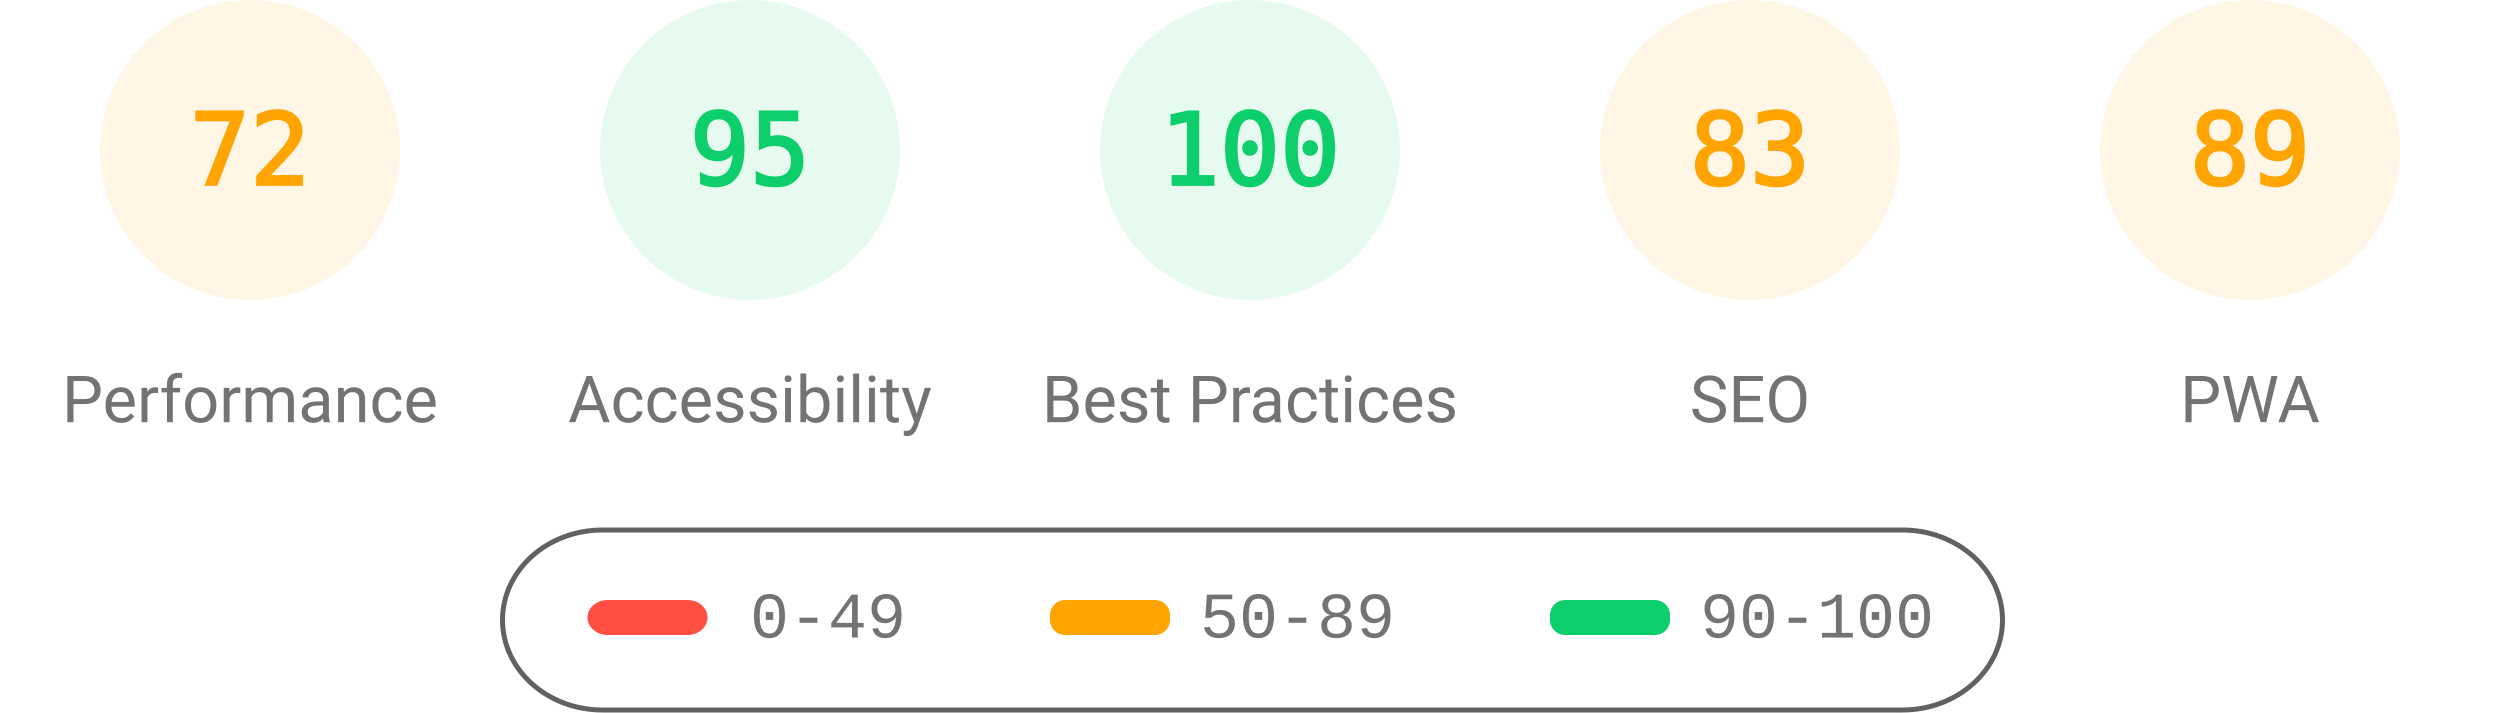
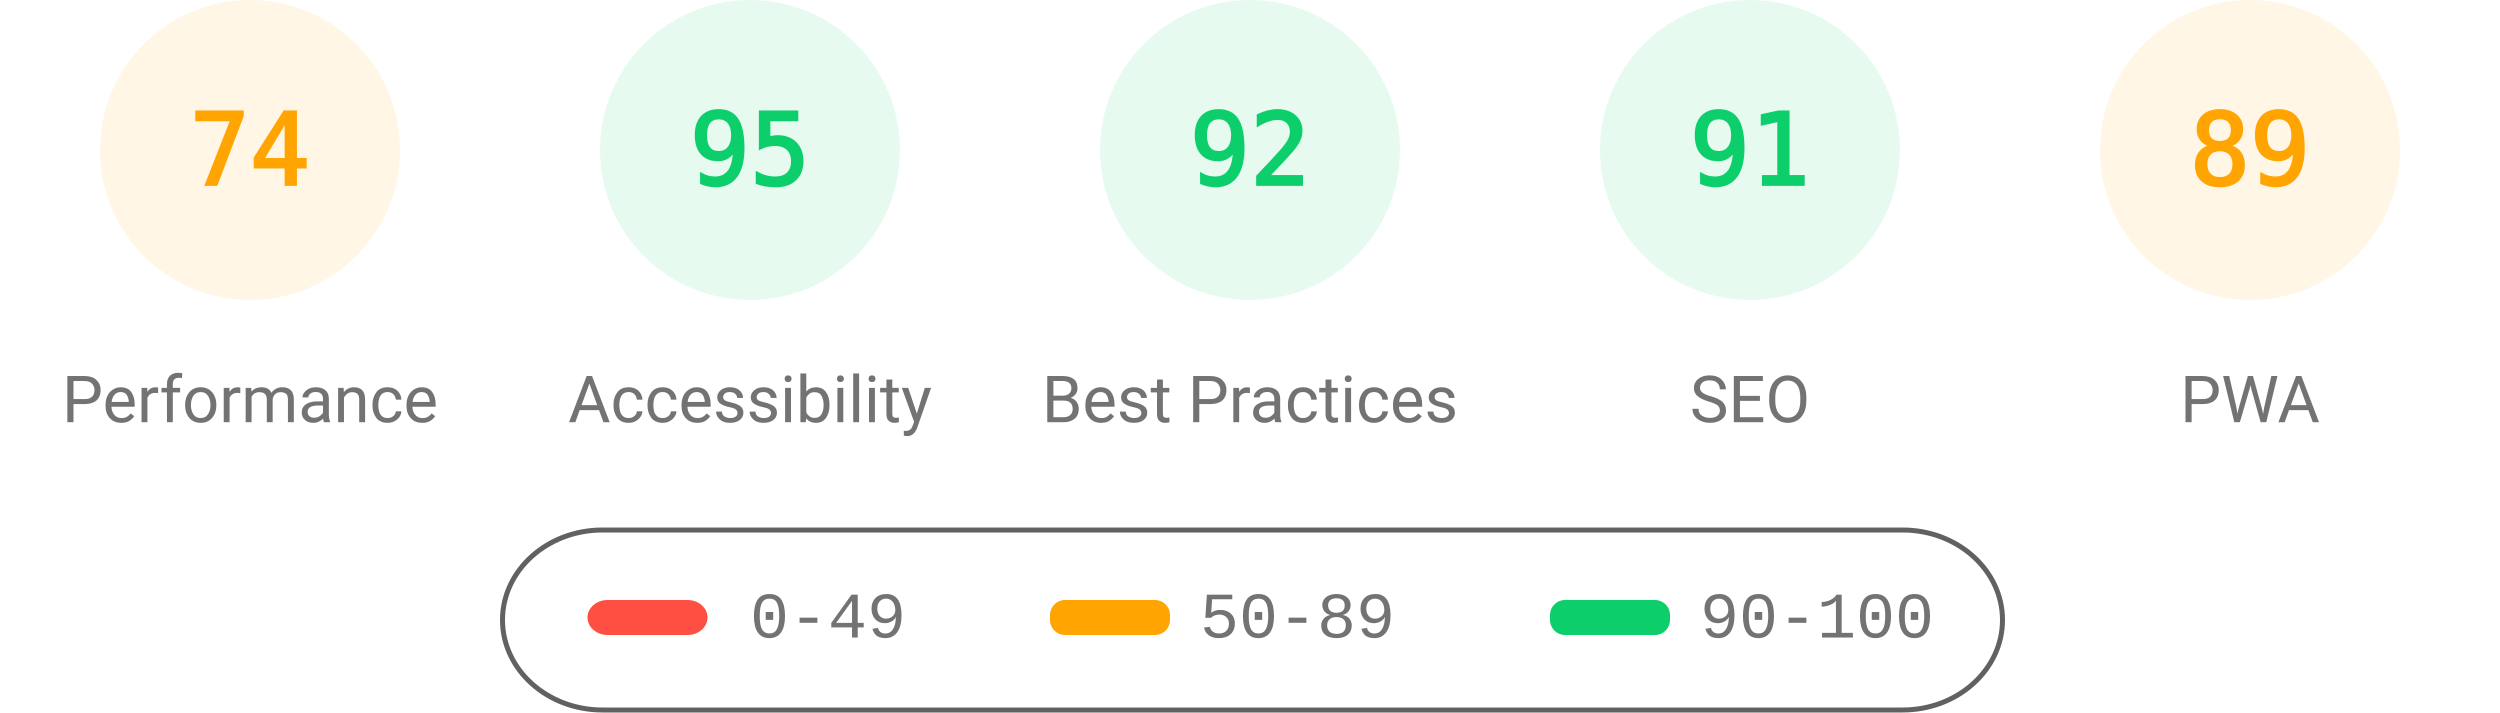
<svg xmlns="http://www.w3.org/2000/svg" fill="none" width="1000" height="285">
  <style>.gauge-base{opacity:.1}.gauge-arc{fill:none;animation-delay:250ms;stroke-linecap:round;transform:rotate(-90deg);transform-origin:100px 60px;animation:load-gauge 1s ease forwards}.guage-text{font-size:40px;font-family:monospace;text-align:center}.guage-red{color:#ff4e42;fill:#ff4e42;stroke:#ff4e42}.guage-orange{color:#ffa400;fill:#ffa400;stroke:#ffa400}.guage-green{color:#0cce6b;fill:#0cce6b;stroke:#0cce6b}.guage-undefined{color:#5c5c5c;fill:#5c5c5c;stroke:#5c5c5c}.guage-title{color:#737373;fill:#737373;stroke:none;font-size:26px;line-height:26px;font-family:Roboto,Halvetica,Arial,sans-serif}@keyframes load-gauge{from{stroke-dasharray:0 352.858}}</style>
  <svg class="guage-div guage-perf guage-orange" viewBox="0 0 200 200" width="200" height="200">
    <circle class="gauge-base" r="56" cx="100" cy="60" stroke-width="8" />
-     <circle class="gauge-arc guage-arc-1" r="56" cx="100" cy="60" stroke-width="8" style="stroke-dasharray:253.338,351.858" />
-     <text class="guage-text" x="100" y="60" alignment-baseline="central" dominant-baseline="central" text-anchor="middle">72</text>
+     <circle class="gauge-arc guage-arc-1" r="56" cx="100" cy="60" stroke-width="8" style="stroke-dasharray:260.375,351.858" />
+     <text class="guage-text" x="100" y="60" alignment-baseline="central" dominant-baseline="central" text-anchor="middle">74</text>
    <text class="guage-title" x="100" y="160" alignment-baseline="central" dominant-baseline="central" text-anchor="middle">Performance</text>
  </svg>
  <svg class="guage-div guage-acc guage-green" viewBox="0 0 200 200" width="200" height="200" x="200">
    <circle class="gauge-base" r="56" cx="100" cy="60" stroke-width="8" />
    <circle class="gauge-arc guage-arc-2" r="56" cx="100" cy="60" stroke-width="8" style="stroke-dasharray:334.265,351.858" />
    <text class="guage-text" x="100" y="60" alignment-baseline="central" dominant-baseline="central" text-anchor="middle">95</text>
    <text class="guage-title" x="100" y="160" alignment-baseline="central" dominant-baseline="central" text-anchor="middle">Accessibility</text>
  </svg>
  <svg class="guage-div guage-best guage-green" viewBox="0 0 200 200" width="200" height="200" x="400">
    <circle class="gauge-base" r="56" cx="100" cy="60" stroke-width="8" />
-     <circle class="gauge-arc guage-arc-3" r="56" cx="100" cy="60" stroke-width="8" style="stroke-dasharray:351.858,351.858" />
-     <text class="guage-text" x="100" y="60" alignment-baseline="central" dominant-baseline="central" text-anchor="middle">100</text>
+     <circle class="gauge-arc guage-arc-3" r="56" cx="100" cy="60" stroke-width="8" style="stroke-dasharray:323.709,351.858" />
+     <text class="guage-text" x="100" y="60" alignment-baseline="central" dominant-baseline="central" text-anchor="middle">92</text>
    <text class="guage-title" x="100" y="160" alignment-baseline="central" dominant-baseline="central" text-anchor="middle">Best Practices</text>
  </svg>
-   <svg class="guage-div guage-seo guage-orange" viewBox="0 0 200 200" width="200" height="200" x="600">
+   <svg class="guage-div guage-seo guage-green" viewBox="0 0 200 200" width="200" height="200" x="600">
    <circle class="gauge-base" r="56" cx="100" cy="60" stroke-width="8" />
-     <circle class="gauge-arc guage-arc-4" r="56" cx="100" cy="60" stroke-width="8" style="stroke-dasharray:292.042,351.858" />
-     <text class="guage-text" x="100" y="60" alignment-baseline="central" dominant-baseline="central" text-anchor="middle">83</text>
+     <circle class="gauge-arc guage-arc-4" r="56" cx="100" cy="60" stroke-width="8" style="stroke-dasharray:320.191,351.858" />
+     <text class="guage-text" x="100" y="60" alignment-baseline="central" dominant-baseline="central" text-anchor="middle">91</text>
    <text class="guage-title" x="100" y="160" alignment-baseline="central" dominant-baseline="central" text-anchor="middle">SEO</text>
  </svg>
  <svg class="guage-div guage-pwa guage-orange" viewBox="0 0 200 200" width="200" height="200" x="800">
    <circle class="gauge-base" r="56" cx="100" cy="60" stroke-width="8" />
    <circle class="gauge-arc guage-arc-4" r="56" cx="100" cy="60" stroke-width="8" style="stroke-dasharray:313.154,351.858" />
    <text class="guage-text" x="100" y="60" alignment-baseline="central" dominant-baseline="central" text-anchor="middle">89</text>
    <text class="guage-title" x="100" y="160" alignment-baseline="central" dominant-baseline="central" text-anchor="middle">PWA</text>
  </svg>
  <svg width="604" height="76" x="200" y="210">
    <path fill="none" id="canvas_background" d="M-1-1h604v80H-1z" />
    <rect fill-opacity="0" stroke="#616161" stroke-width="2" rx="40" id="svg_2" height="72" width="600" y="2" x="1" fill="#000" />
    <rect stroke="#000" rx="8" id="svg_3" height="14" width="48" y="30" x="35" stroke-opacity="null" stroke-width="0" fill="#ff4e42" />
    <rect stroke="#000" rx="6" id="svg_4" height="14" width="48" y="30" x="220" stroke-opacity="null" stroke-width="0" fill="#ffa400" />
    <rect stroke="#000" rx="6" id="svg_5" height="14" width="48" y="30" x="420" stroke-opacity="null" stroke-width="0" fill="#0cce6b" />
    <text xml:space="preserve" text-anchor="start" font-family="'Courier New', Courier, monospace" font-size="26" id="svg_6" y="45" x="100" stroke-opacity="null" stroke-width="0" stroke="#000" fill="#737373">0-49</text>
    <text xml:space="preserve" text-anchor="start" font-family="'Courier New', Courier, monospace" font-size="26" id="svg_7" y="45" x="280" stroke-opacity="null" stroke-width="0" stroke="#000" fill="#737373">50-89</text>
    <text xml:space="preserve" text-anchor="start" font-family="'Courier New', Courier, monospace" font-size="26" id="svg_8" y="45" x="480" stroke-opacity="null" stroke-width="0" stroke="#000" fill="#737373">90-100</text>
  </svg>
</svg>
